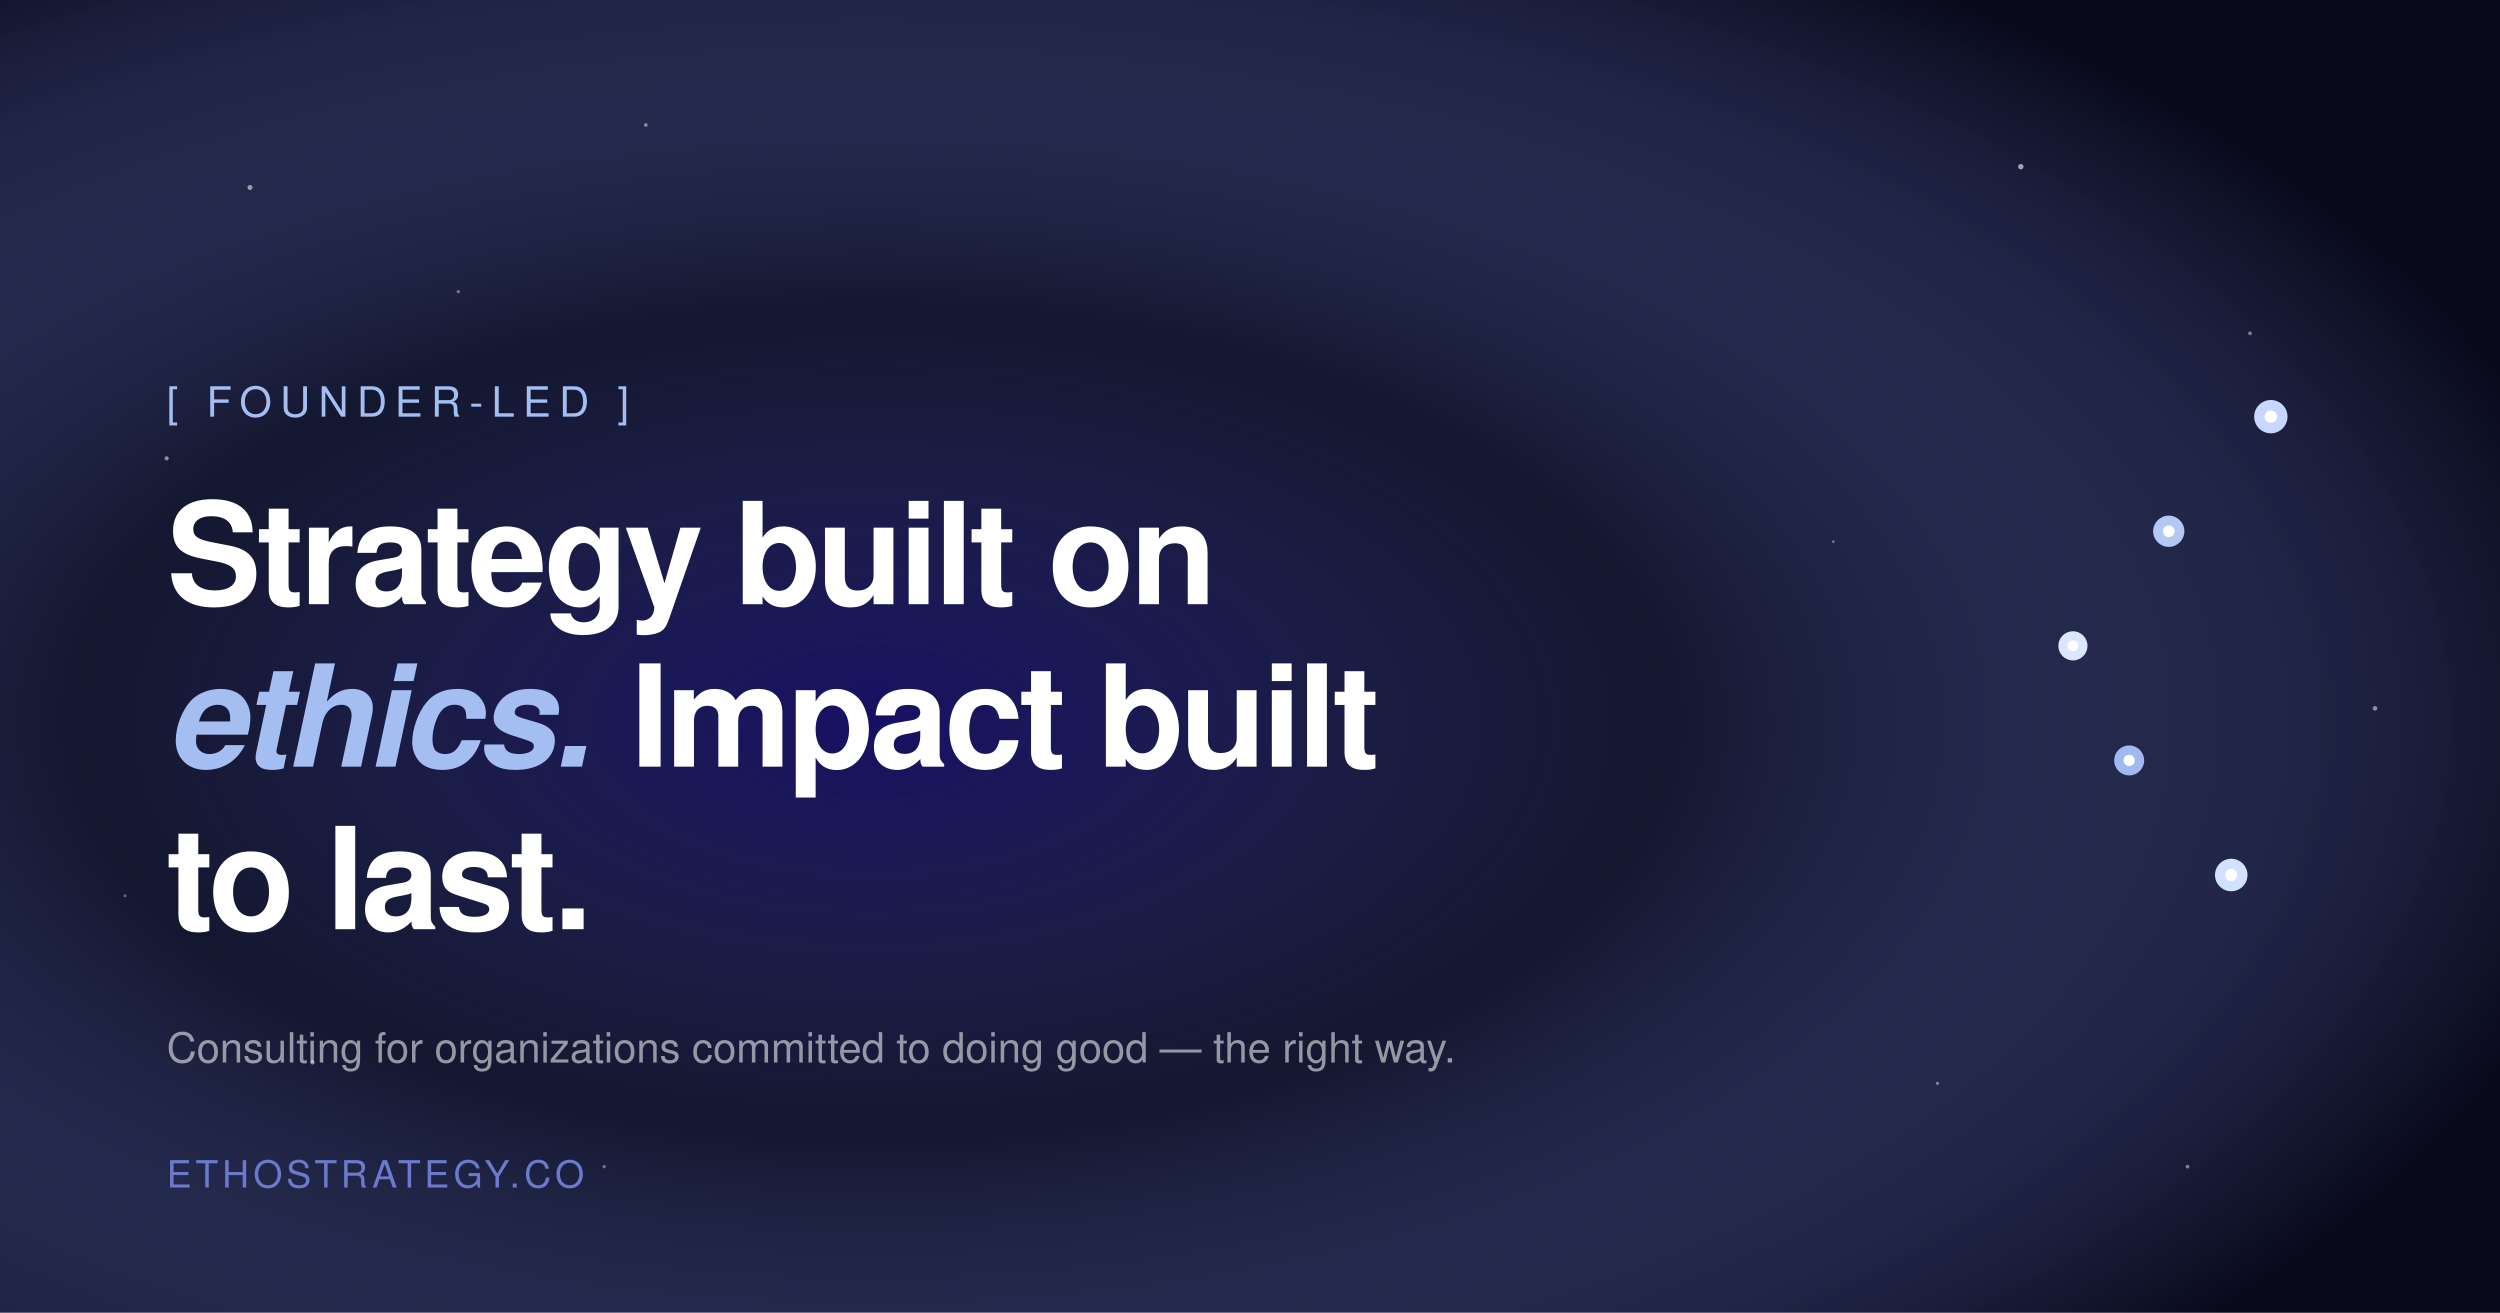
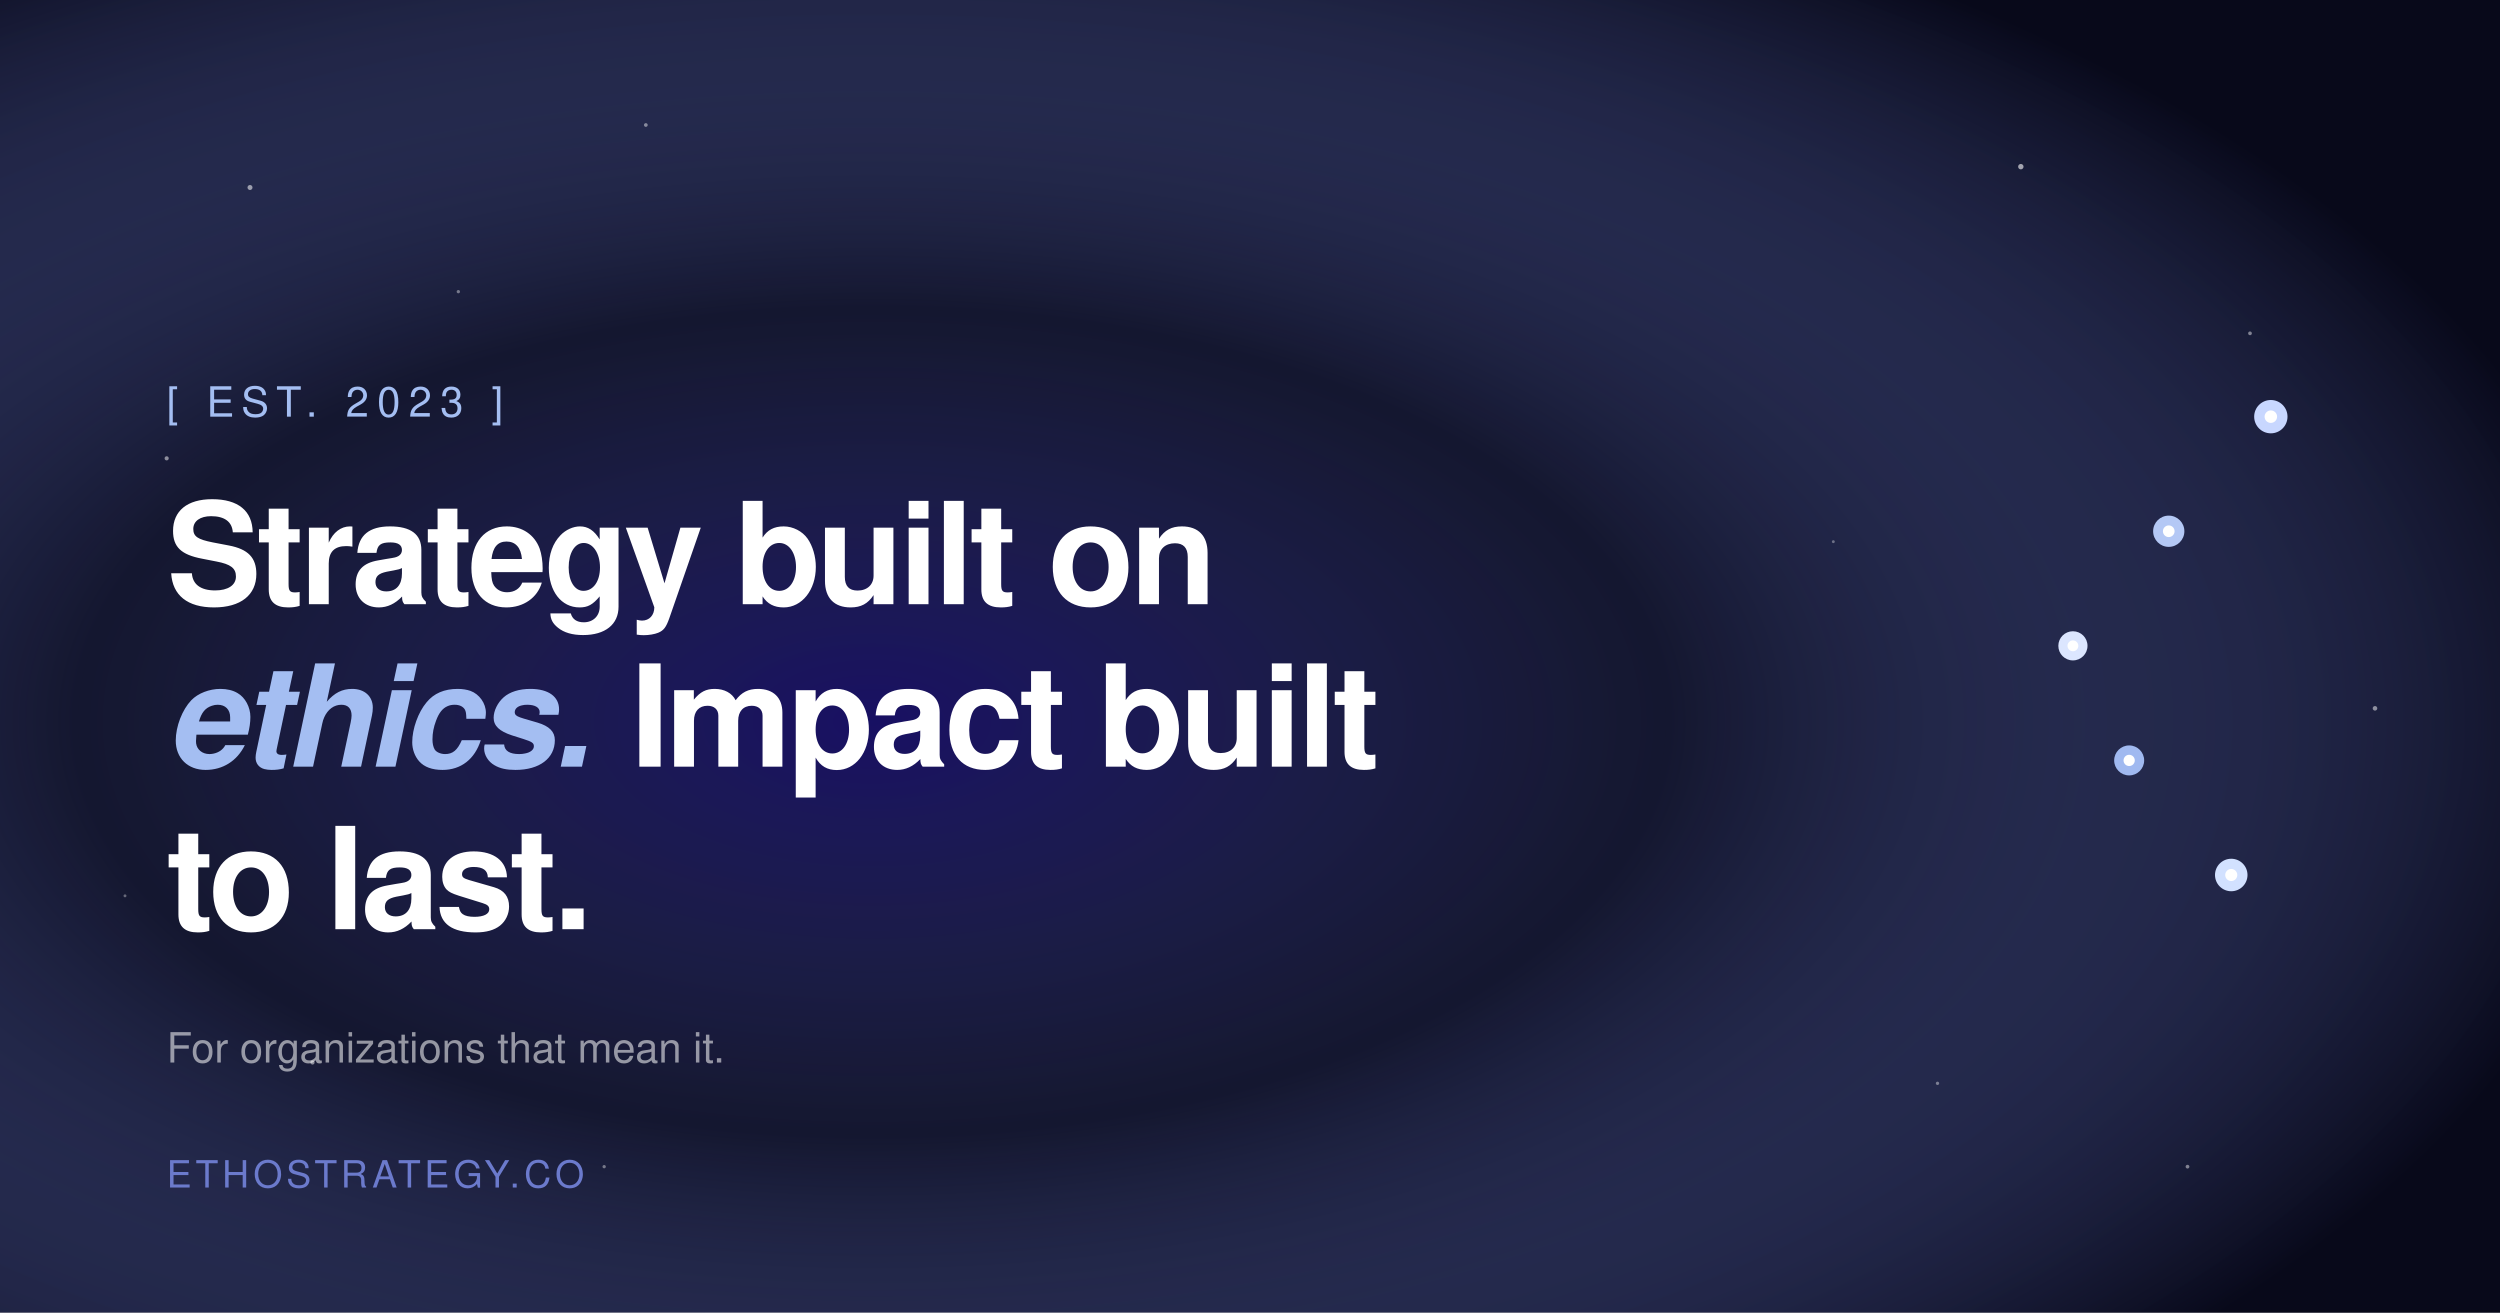
<svg xmlns="http://www.w3.org/2000/svg" viewBox="0 0 1200 630" width="1200" height="630">
  <defs>
    <radialGradient id="bg" cx="35%" cy="55%" r="70%">
      <stop offset="0%" stop-color="#2B18BC" stop-opacity="0.45" />
      <stop offset="45%" stop-color="#6B7ACC" stop-opacity="0.12" />
      <stop offset="100%" stop-color="#08091a" stop-opacity="1" />
    </radialGradient>
    <linearGradient id="bar0" x1="0" y1="0" x2="1" y2="0">
      <stop offset="0%" stop-color="#C8D7FF" stop-opacity="0" />
      <stop offset="100%" stop-color="#C8D7FF" stop-opacity="0.85" />
    </linearGradient>
    <linearGradient id="bar1" x1="0" y1="0" x2="1" y2="0">
      <stop offset="0%" stop-color="#B4C8F5" stop-opacity="0" />
      <stop offset="100%" stop-color="#B4C8F5" stop-opacity="0.85" />
    </linearGradient>
    <linearGradient id="bar2" x1="0" y1="0" x2="1" y2="0">
      <stop offset="0%" stop-color="#DCE6FF" stop-opacity="0" />
      <stop offset="100%" stop-color="#DCE6FF" stop-opacity="0.85" />
    </linearGradient>
    <linearGradient id="bar3" x1="0" y1="0" x2="1" y2="0">
      <stop offset="0%" stop-color="#A0B9F0" stop-opacity="0" />
      <stop offset="100%" stop-color="#A0B9F0" stop-opacity="0.85" />
    </linearGradient>
    <linearGradient id="bar4" x1="0" y1="0" x2="1" y2="0">
      <stop offset="0%" stop-color="#D2E1FF" stop-opacity="0" />
      <stop offset="100%" stop-color="#D2E1FF" stop-opacity="0.85" />
    </linearGradient>
  </defs>
  <rect width="1200" height="630" fill="#08091a" />
  <rect width="1200" height="630" fill="url(#bg)" />
  <g fill="#ffffff">
    <circle cx="120" cy="90" r="1.2" opacity="0.55" />
    <circle cx="220" cy="140" r="0.8" opacity="0.4" />
    <circle cx="80" cy="220" r="1.0" opacity="0.5" />
    <circle cx="310" cy="60" r="0.9" opacity="0.45" />
    <circle cx="970" cy="80" r="1.3" opacity="0.6" />
    <circle cx="1080" cy="160" r="0.9" opacity="0.45" />
    <circle cx="880" cy="260" r="0.7" opacity="0.35" />
    <circle cx="1140" cy="340" r="1.1" opacity="0.5" />
    <circle cx="930" cy="520" r="0.8" opacity="0.4" />
    <circle cx="1050" cy="560" r="0.9" opacity="0.45" />
    <circle cx="150" cy="510" r="1.0" opacity="0.5" />
    <circle cx="60" cy="430" r="0.7" opacity="0.35" />
    <circle cx="290" cy="560" r="0.8" opacity="0.4" />
  </g>
  <g transform="translate(820, 200)">
    <line x1="0" y1="0" x2="270" y2="0" stroke="url(#bar0)" stroke-width="6" stroke-linecap="round" />
    <line x1="0" y1="55" x2="221" y2="55" stroke="url(#bar1)" stroke-width="6" stroke-linecap="round" />
    <line x1="0" y1="110" x2="175" y2="110" stroke="url(#bar2)" stroke-width="6" stroke-linecap="round" />
    <line x1="0" y1="165" x2="202" y2="165" stroke="url(#bar3)" stroke-width="6" stroke-linecap="round" />
    <line x1="0" y1="220" x2="251" y2="220" stroke="url(#bar4)" stroke-width="6" stroke-linecap="round" />
    <circle cx="270" cy="0" r="8" fill="#C8D7FF" />
    <circle cx="221" cy="55" r="7.5" fill="#B4C8F5" />
    <circle cx="175" cy="110" r="7" fill="#DCE6FF" />
    <circle cx="202" cy="165" r="7.2" fill="#A0B9F0" />
    <circle cx="251" cy="220" r="7.8" fill="#D2E1FF" />
    <circle cx="270" cy="0" r="3" fill="#ffffff" />
    <circle cx="221" cy="55" r="2.8" fill="#ffffff" />
    <circle cx="175" cy="110" r="2.6" fill="#ffffff" />
    <circle cx="202" cy="165" r="2.7" fill="#ffffff" />
    <circle cx="251" cy="220" r="2.9" fill="#ffffff" />
  </g>
  <g font-family="Satoshi, -apple-system, Helvetica, Arial, sans-serif">
-     <text x="80" y="200" font-size="20" font-weight="500" fill="#A4BEF2" letter-spacing="4">[ FOUNDER-LED ]</text>
+     <text x="80" y="200" font-size="20" font-weight="500" fill="#A4BEF2" letter-spacing="4">[ EST. 2023 ]</text>
    <text x="80" y="290" font-size="68" font-weight="800" fill="#ffffff" letter-spacing="-2">Strategy built on</text>
    <text x="80" y="368" font-size="68" font-weight="800" letter-spacing="-2">
      <tspan fill="#A4BEF2" font-style="italic">ethics.</tspan>
      <tspan fill="#ffffff"> Impact built</tspan>
    </text>
    <text x="80" y="446" font-size="68" font-weight="800" fill="#ffffff" letter-spacing="-2">to last.</text>
-     <text x="80" y="510" font-size="20" font-weight="300" fill="rgba(255,255,255,0.55)">Consulting for organizations committed to doing good — the right way.</text>
+     <text x="80" y="510" font-size="20" font-weight="300" fill="rgba(255,255,255,0.55)">For organizations that mean it.</text>
    <text x="80" y="570" font-size="18" font-weight="500" fill="#6B7ACC" letter-spacing="2">ETHOSTRATEGY.CO</text>
  </g>
</svg>
